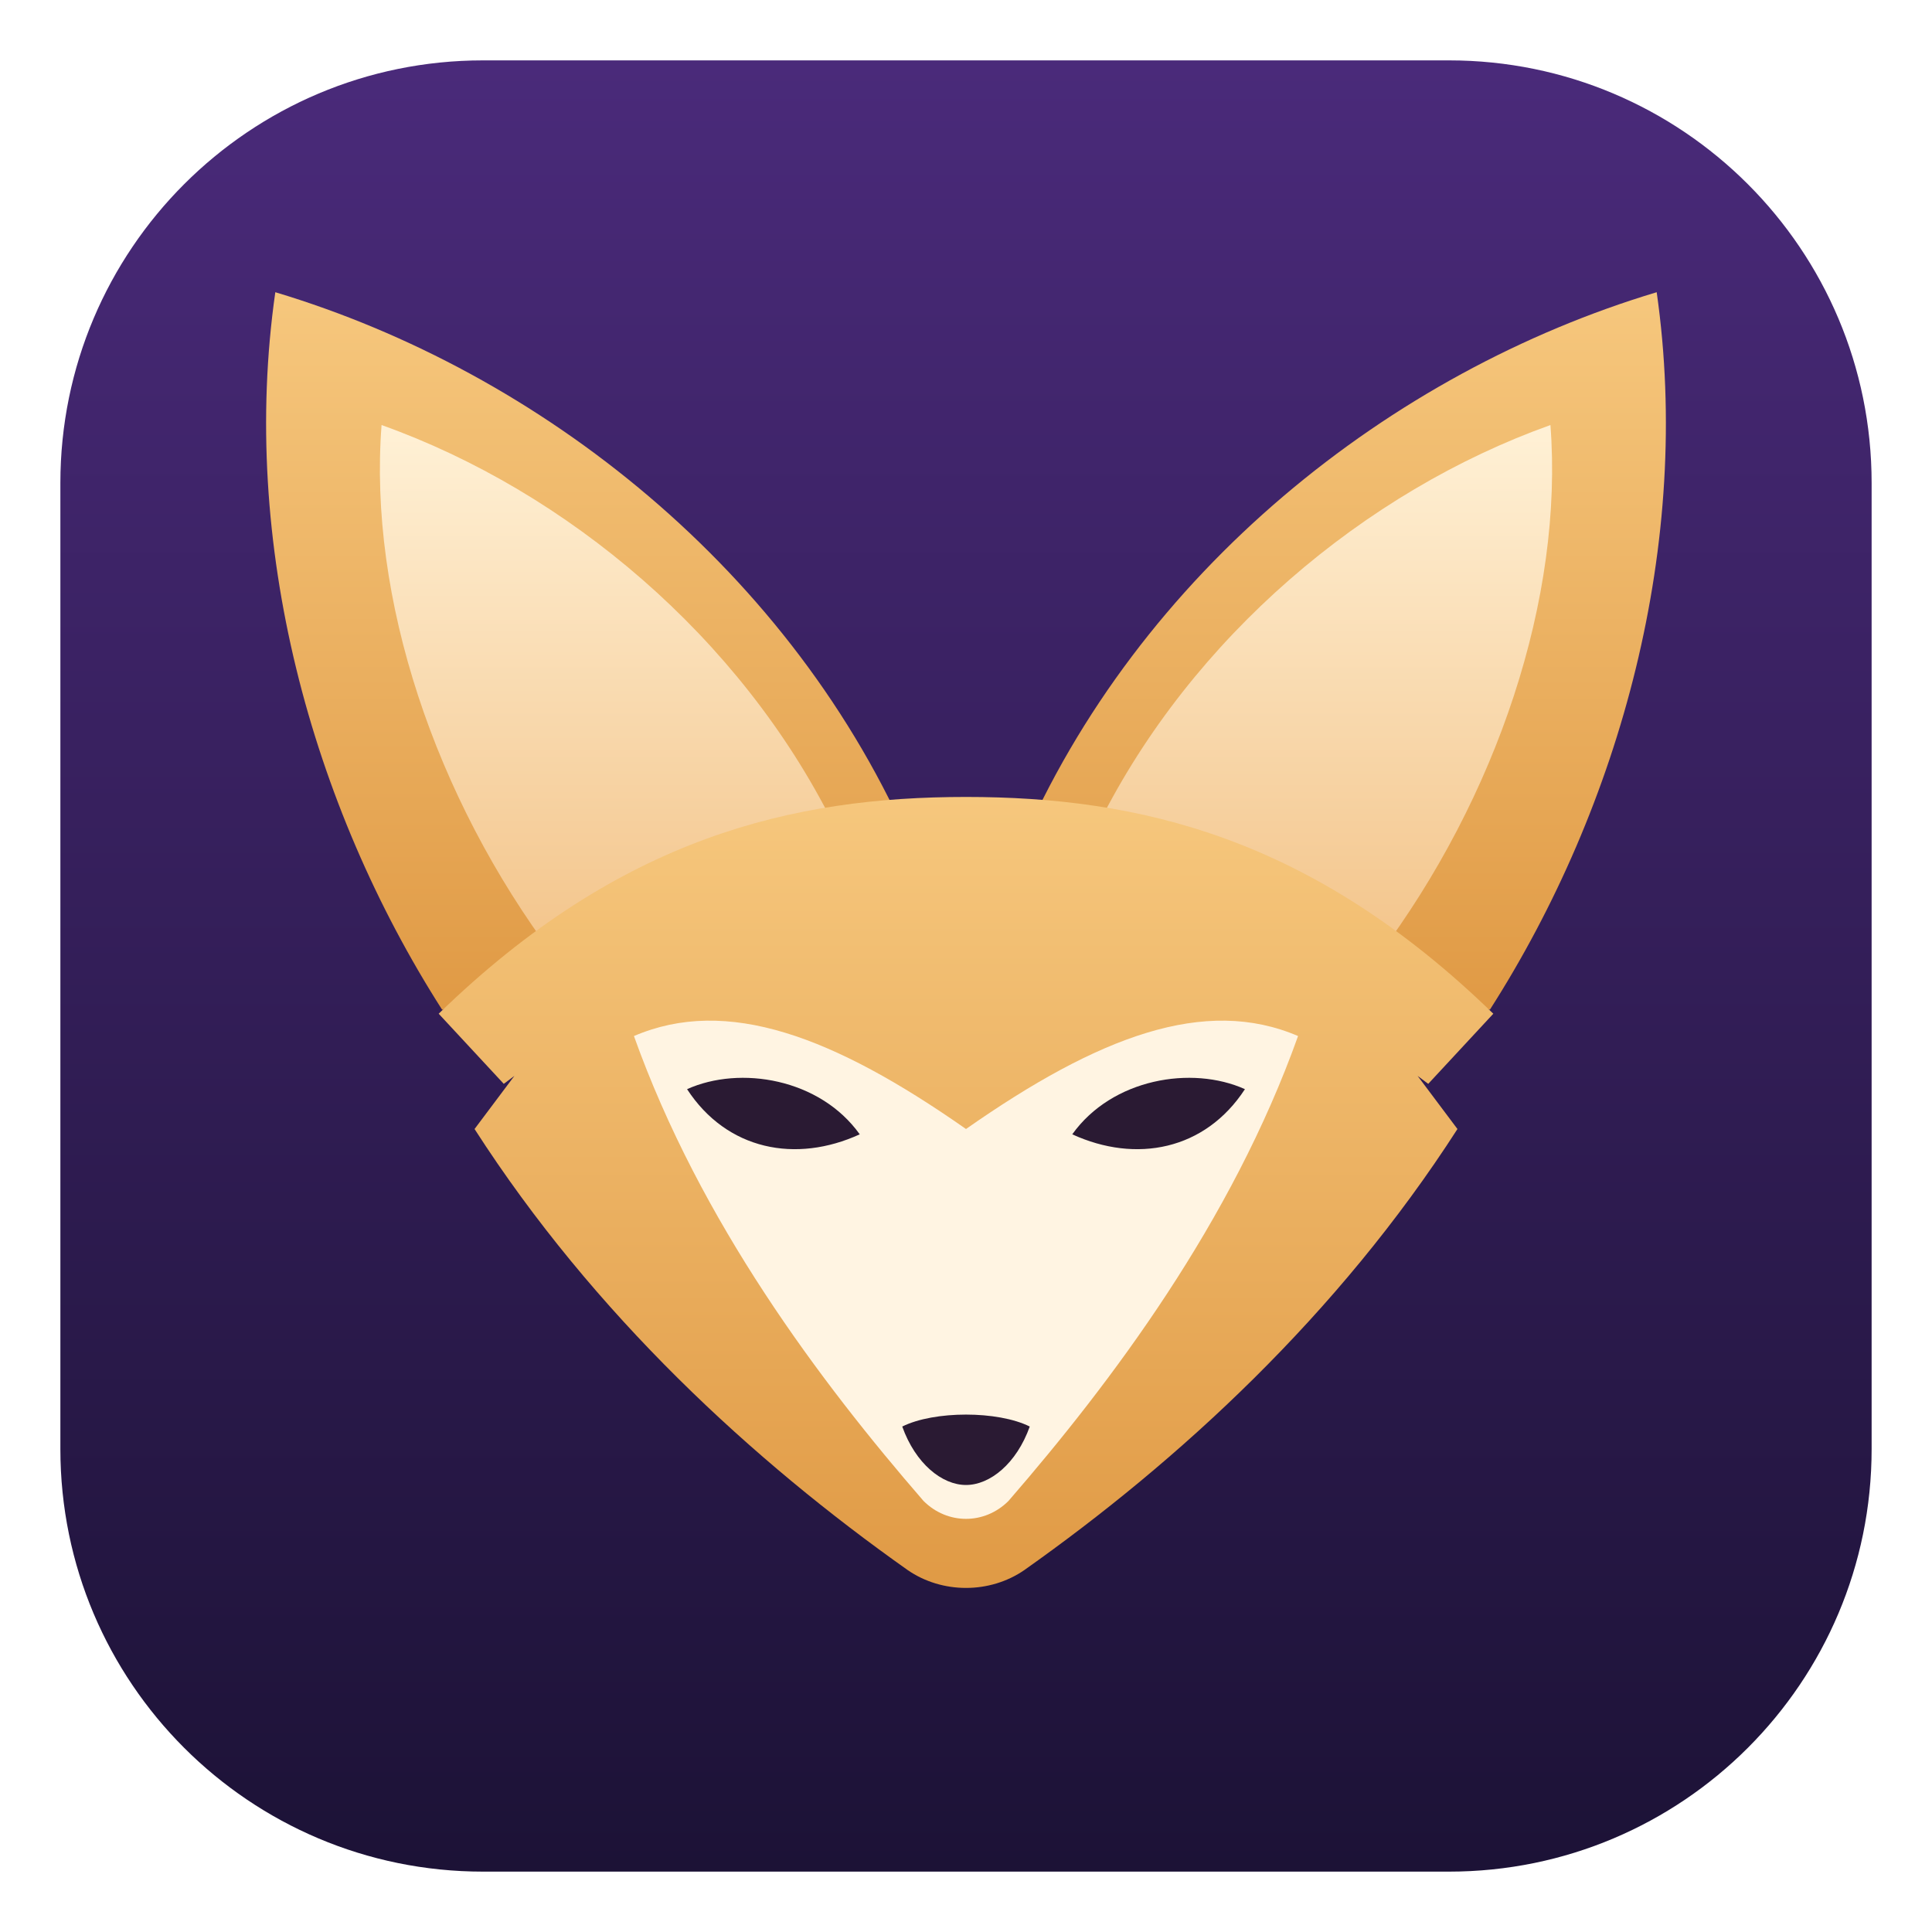
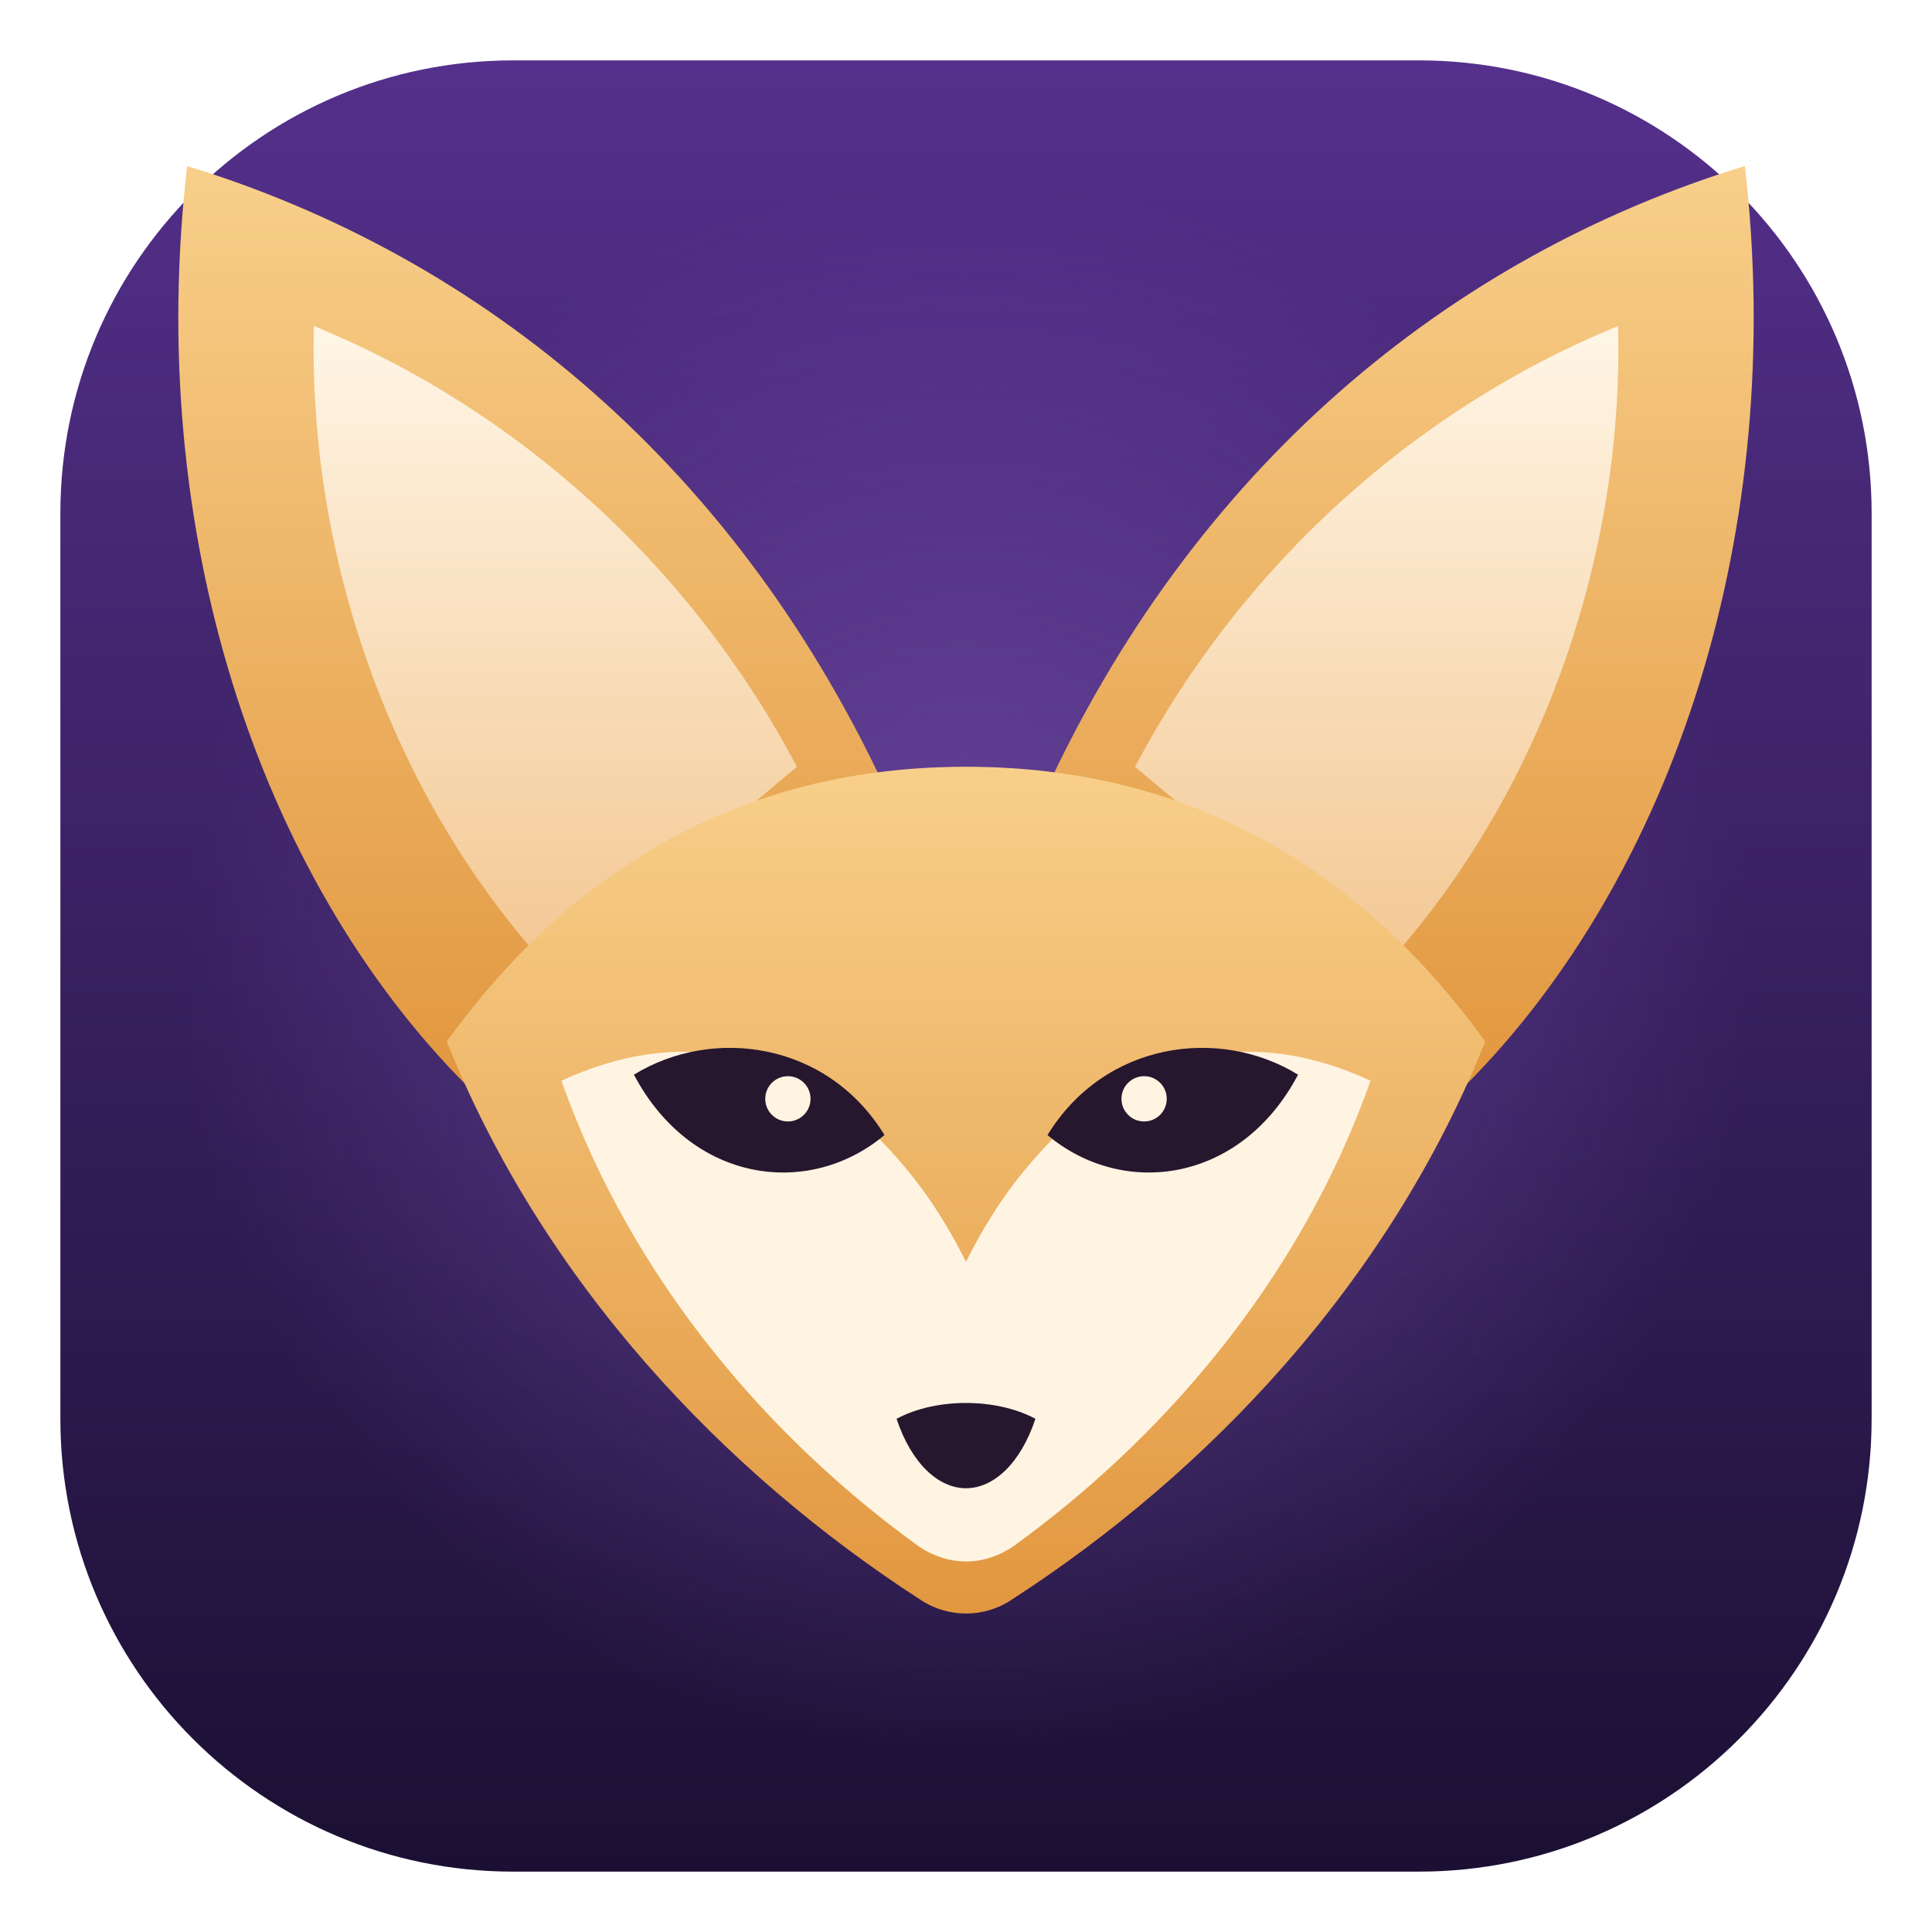
<svg xmlns="http://www.w3.org/2000/svg" viewBox="0 0 64 64">
  <defs>
    <linearGradient id="bg" x1="0" y1="0" x2="0" y2="1">
-       <stop offset="0" stop-color="#4a2a7a" />
-       <stop offset="1" stop-color="#1c1236" />
+       <stop offset="0" stop-color="#55308c" />
+       <stop offset="1" stop-color="#1b1033" />
    </linearGradient>
+     <radialGradient id="glow" cx="32" cy="32" r="26" gradientUnits="userSpaceOnUse">
+       <stop offset="0" stop-color="#9468d4" stop-opacity="0.5" />
+       <stop offset="1" stop-color="#9468d4" stop-opacity="0" />
+     </radialGradient>
    <linearGradient id="fur" x1="0" y1="0" x2="0" y2="1">
-       <stop offset="0" stop-color="#f6c77d" />
-       <stop offset="1" stop-color="#e09a45" />
+       <stop offset="0" stop-color="#f8cf8a" />
+       <stop offset="1" stop-color="#e2973f" />
    </linearGradient>
    <linearGradient id="ear" x1="0" y1="0" x2="0" y2="1">
-       <stop offset="0" stop-color="#fff1d6" />
-       <stop offset="1" stop-color="#f3c48a" />
+       <stop offset="0" stop-color="#fff6e6" />
+       <stop offset="1" stop-color="#f3c792" />
    </linearGradient>
  </defs>
-   <rect x="2" y="2" width="60" height="60" rx="14" fill="url(#bg)" />
-   <g transform="translate(32 33) scale(0.88) translate(-32 -31)">
-     <path d="M12.28 31.51C7.35 23.80 4.65 13.95 6 4.5C16 7.5 25.5 15 30 25.5Z" fill="url(#fur)" />
-     <path d="M51.72 31.51C56.65 23.80 59.35 13.95 58 4.5C48 7.5 38.5 15 34 25.5Z" fill="url(#fur)" />
-     <path d="M16.5 29.5C12 23.5 9.5 16 10 9.5C17 12 23.5 17.5 27 24.5Z" fill="url(#ear)" />
-     <path d="M47.5 29.5C52 23.5 54.5 16 54 9.5C47 12 40.5 17.5 37 24.5Z" fill="url(#ear)" />
-     <path d="M12.15 31.66C19 25 25.5 23.5 32 23.5S45 25 51.85 31.66L49.4 34.3L49 34L50.5 36C46 43 40 48.5 34.2 52.6C32.9 53.5 31.1 53.5 29.8 52.6C24 48.5 18 43 13.5 36L15 34L14.6 34.3Z" fill="url(#fur)" />
-     <path d="M19.5 32.5C23 31 27 32.5 32 36C37 32.5 41 31 44.5 32.5C42 39.5 37.5 45.5 33.6 50C32.7 50.9 31.3 50.9 30.4 50C26.5 45.5 22 39.5 19.5 32.5Z" fill="#fff4e2" />
-     <path d="M21.5 34.5C23.5 33.6 26.5 34.1 28 36.2C25.6 37.3 23 36.8 21.5 34.5Z" fill="#2a1a33" />
-     <path d="M42.5 34.5C40.5 33.6 37.5 34.1 36 36.2C38.4 37.3 41 36.8 42.5 34.5Z" fill="#2a1a33" />
-     <path d="M29.6 47.2C30.8 46.6 33.2 46.6 34.4 47.2C33.9 48.6 32.9 49.4 32 49.4S30.1 48.6 29.6 47.2Z" fill="#2a1a33" />
-   </g>
+   <rect x="2" y="2" width="60" height="60" rx="15" fill="url(#bg)" />
+   <circle cx="32" cy="32" r="26" fill="url(#glow)" />
+   <path d="M15.5 36C8.5 29 4.8 17.5 6.2 5.5C16 8.5 24.5 15.5 29.5 26.5Z" fill="url(#fur)" />
+   <path d="M48.5 36C55.5 29 59.2 17.5 57.8 5.5C48 8.5 39.5 15.5 34.5 26.5Z" fill="url(#fur)" />
+   <path d="M18.3 32.2C13 26.5 10.2 18.5 10.4 10.8C17 13.5 22.8 18.6 26.4 25.4Z" fill="url(#ear)" />
+   <path d="M45.7 32.2C51 26.5 53.8 18.5 53.6 10.8C47 13.5 41.2 18.6 37.6 25.4Z" fill="url(#ear)" />
+   <path d="M14.8 34.5C19.5 28 25.5 25.4 32 25.4S44.5 28 49.2 34.5C46 42.5 40 48.8 33.5 53C32.6 53.6 31.4 53.6 30.5 53C24 48.8 18 42.5 14.8 34.5Z" fill="url(#fur)" />
+   <path d="M18.6 35.8C22.5 34 26 34.8 29 37.6C30.3 38.9 31.2 40.2 32 41.8C32.8 40.2 33.7 38.9 35 37.6C38 34.8 41.5 34 45.4 35.8C43 42.6 38.3 47.8 33.6 51.2C32.6 51.9 31.4 51.9 30.4 51.2C25.7 47.8 21 42.6 18.6 35.8Z" fill="#fff4e2" />
+   <path d="M21 35.6C23.6 34 27.4 34.5 29.3 37.6C26.8 39.7 22.9 39.2 21 35.6Z" fill="#26172f" />
+   <path d="M43 35.6C40.4 34 36.6 34.5 34.7 37.6C37.2 39.7 41.1 39.2 43 35.6Z" fill="#26172f" />
+   <circle cx="26.1" cy="36.4" r="0.75" fill="#fff4e2" />
+   <circle cx="37.9" cy="36.4" r="0.75" fill="#fff4e2" />
+   <path d="M29.7 47C31 46.3 33 46.3 34.3 47C33.8 48.5 32.9 49.3 32 49.3S30.2 48.5 29.7 47Z" fill="#26172f" />
</svg>
